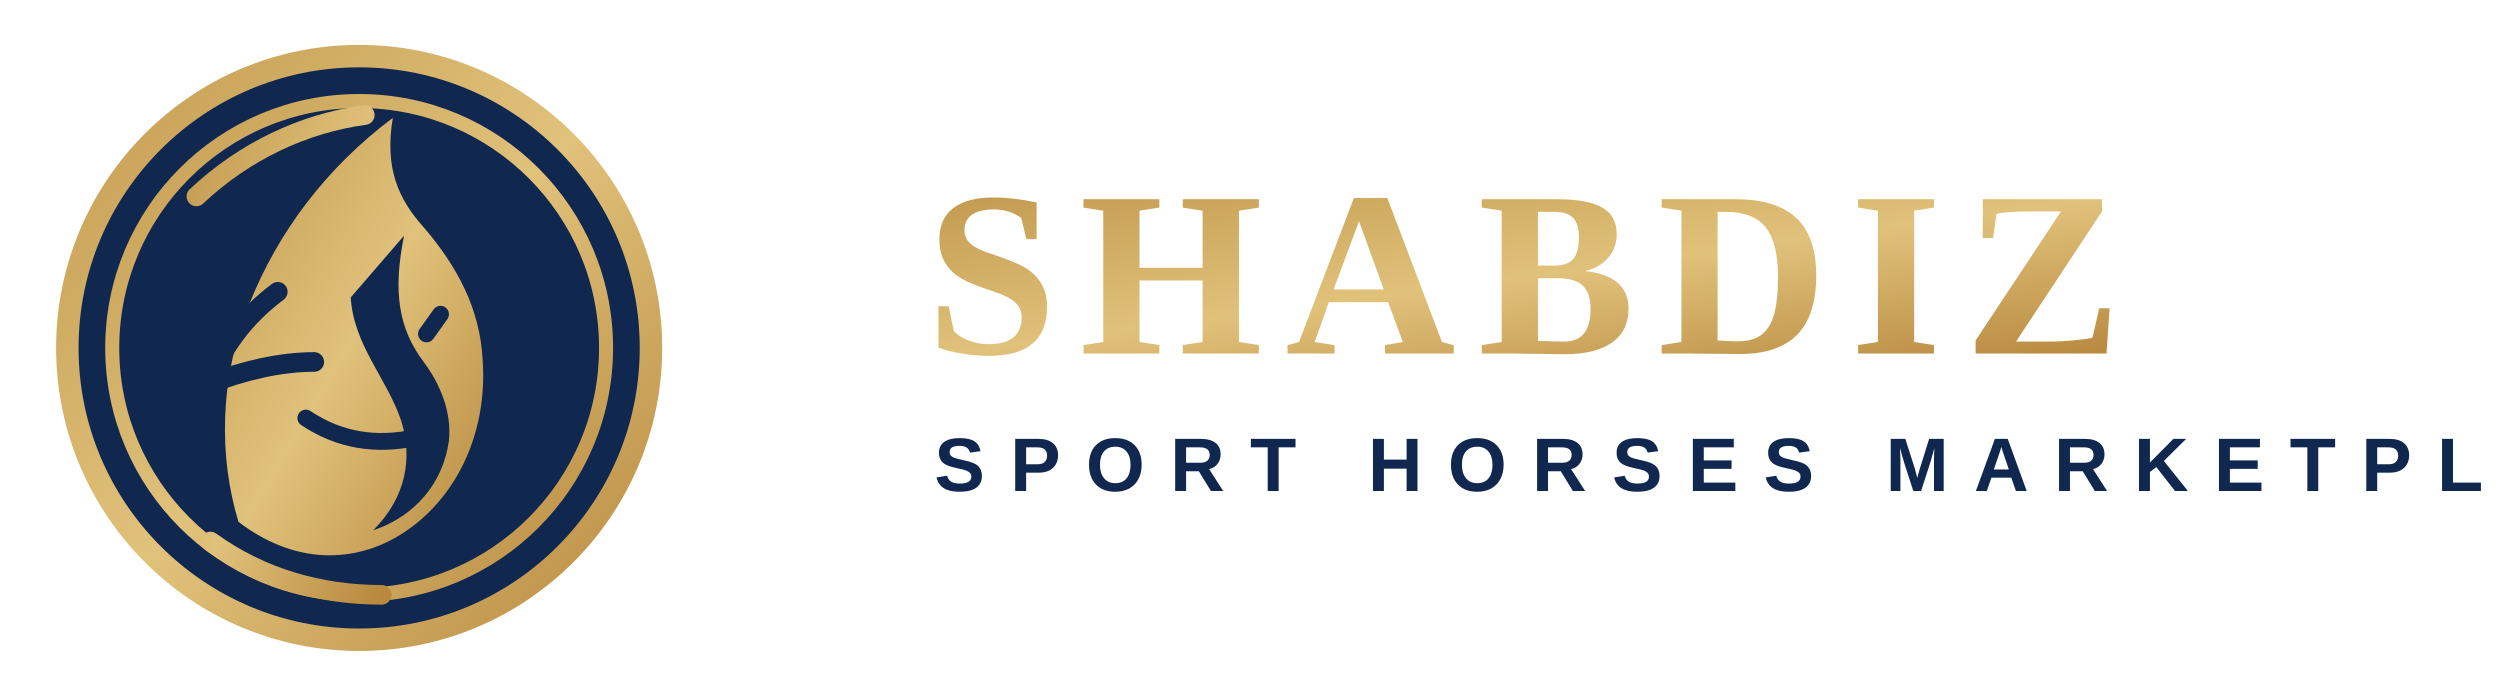
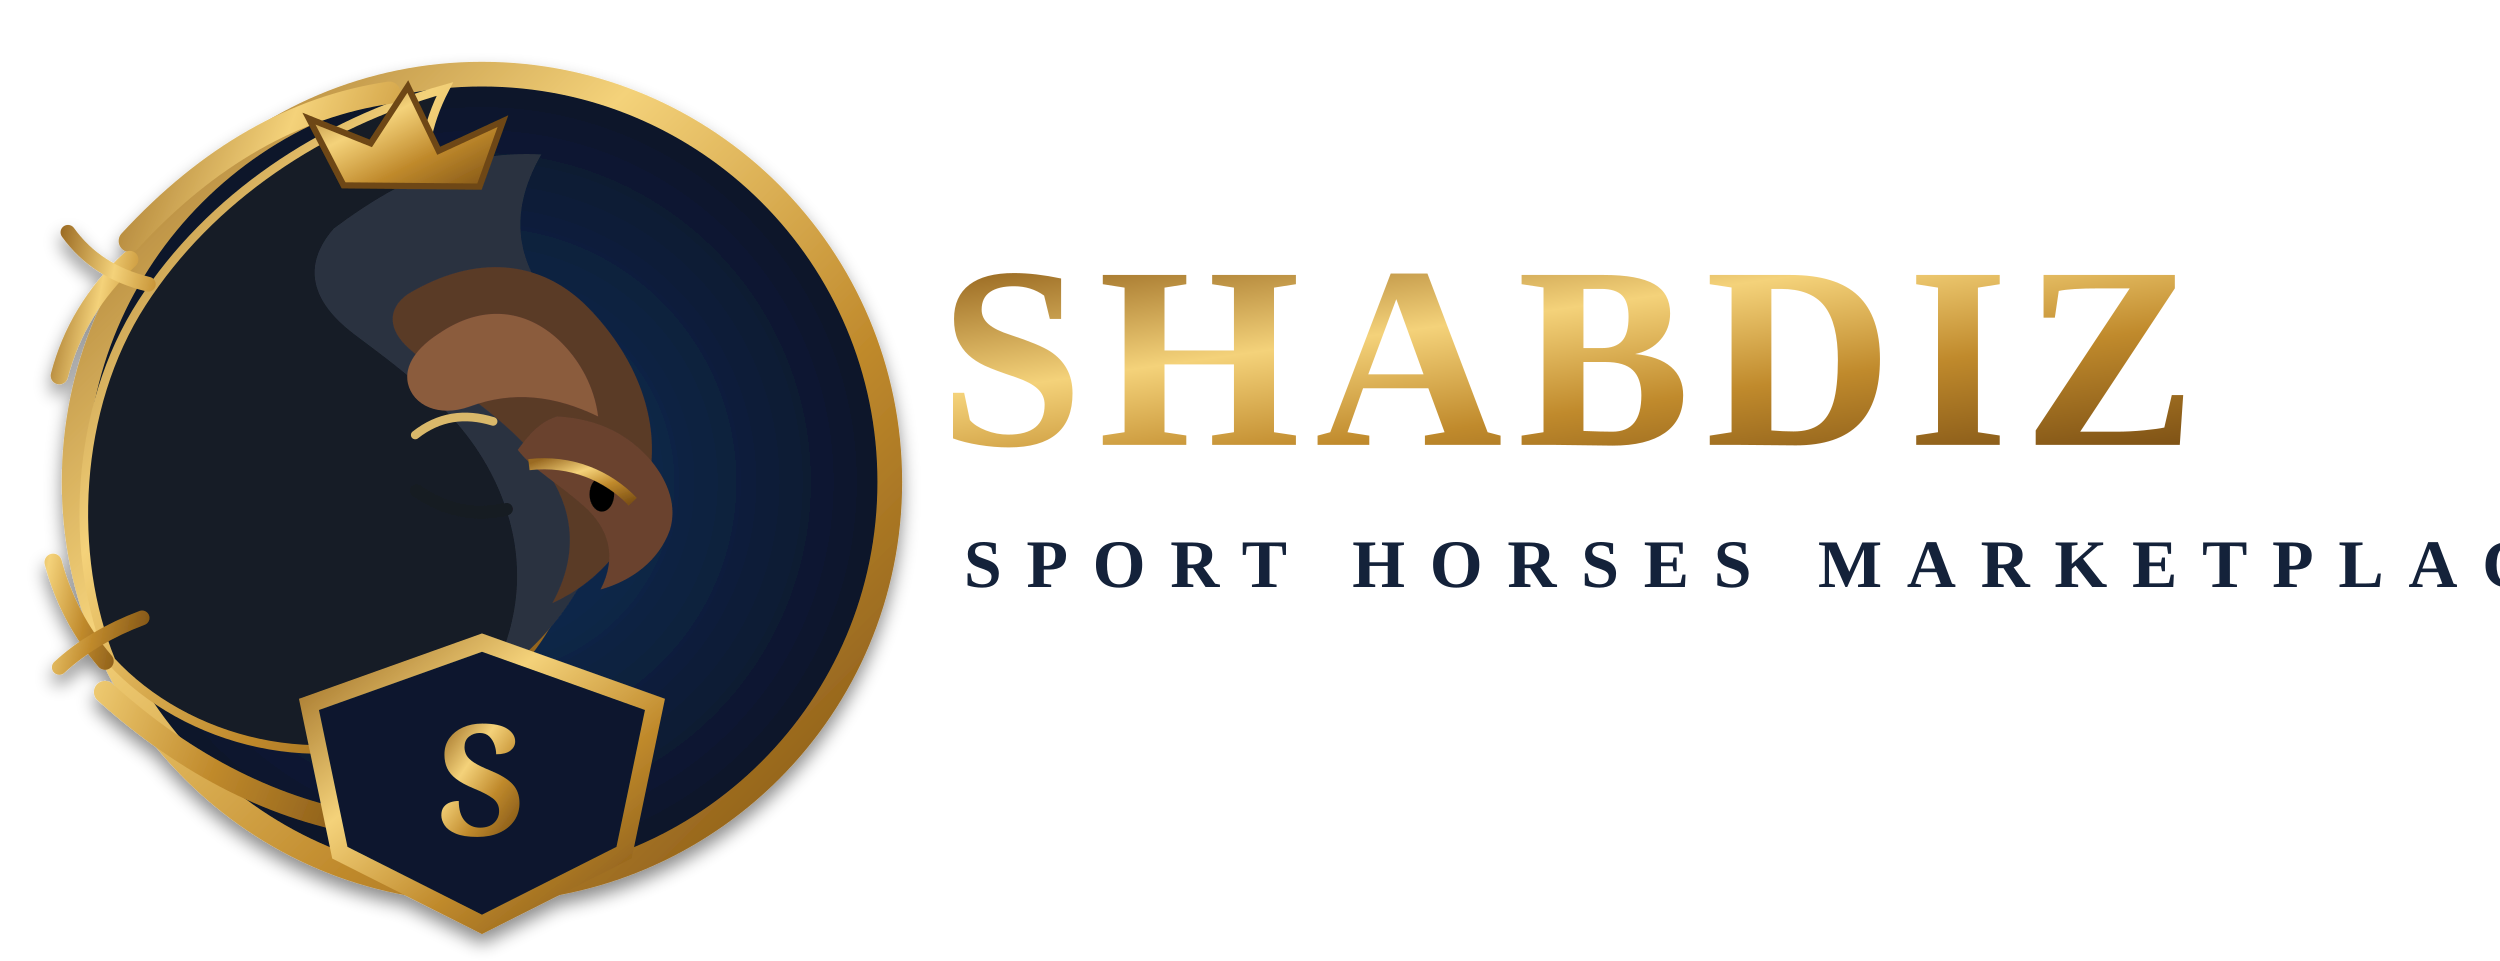
- <svg xmlns="http://www.w3.org/2000/svg" viewBox="0 0 891 249" role="img" aria-labelledby="title desc">
+ <svg xmlns="http://www.w3.org/2000/svg" viewBox="0 0 2023 777" role="img" aria-labelledby="title desc">
  <defs>
    <linearGradient id="gold" x1="0" y1="0" x2="1" y2="1">
-       <stop offset="0" stop-color="#c39b50" />
-       <stop offset=".5" stop-color="#e1c27b" />
-       <stop offset="1" stop-color="#b8893f" />
+       <stop stop-color="#9a6a22" />
+       <stop offset=".35" stop-color="#f4d27a" />
+       <stop offset=".65" stop-color="#c08a2c" />
+       <stop offset="1" stop-color="#7d5115" />
    </linearGradient>
+     <radialGradient id="navy">
+       <stop stop-color="#17345d" />
+       <stop offset="1" stop-color="#061328" />
+     </radialGradient>
+     <filter id="shadow">
+       <feDropShadow dx="0" dy="8" stdDeviation="7" flood-opacity=".45" />
+     </filter>
  </defs>
-   <g transform="translate(18 12)">
-     <circle cx="110" cy="112" r="104" fill="#10284f" stroke="url(#gold)" stroke-width="8" />
-     <circle cx="110" cy="112" r="88" fill="none" stroke="url(#gold)" stroke-width="5" />
-     <path d="M67 174c-7-23-7-51 4-78 10-25 27-48 51-66-3 18 2 29 11 39 12 14 20 29 21 47 2 27-10 51-30 63-15 9-36 11-57-5z" fill="url(#gold)" />
-     <path d="M126 72c-4 20-2 33 7 45 6 8 10 18 9 28-2 15-12 27-27 32 12-12 14-26 10-39-5-15-17-27-18-44z" fill="#10284f" />
-     <path d="M81 92c-12 9-20 20-25 33 13-5 26-8 38-8" fill="none" stroke="#10284f" stroke-width="7" stroke-linecap="round" />
-     <path d="M91 137c12 8 25 10 39 7" fill="none" stroke="#10284f" stroke-width="6" stroke-linecap="round" />
-     <path d="M139 100l-5 7" stroke="#10284f" stroke-width="6" stroke-linecap="round" />
-     <path d="M52 58c17-16 38-26 60-29M57 181c18 13 39 19 61 19" fill="none" stroke="url(#gold)" stroke-width="7" stroke-linecap="round" />
+   <g filter="url(#shadow)">
+     <circle cx="390" cy="390" r="330" fill="url(#navy)" stroke="url(#gold)" stroke-width="20" />
+     <path d="M90 535 C55 450 60 330 115 245 C170 160 260 100 360 72 C330 130 340 188 390 235 C445 286 475 345 470 412 C465 492 420 555 355 585 C260 630 150 600 90 535Z" fill="#141b25" stroke="url(#gold)" stroke-width="7" />
+     <path d="M270 185 C330 140 380 122 438 125 C410 174 418 214 452 253 C490 296 508 355 495 408 C480 470 445 520 395 552 C424 500 425 447 404 397 C379 338 330 303 286 270 C252 244 244 215 270 185Z" fill="#2c3340" />
+     <path d="M330 238 C385 205 438 210 476 249 C515 289 535 340 525 389 C516 434 487 470 447 488 C469 448 464 411 441 379 C411 338 365 313 331 282 C314 267 313 250 330 238Z" fill="#5a3a28" />
+     <path d="M355 270 C390 246 425 250 452 275 C469 291 481 313 484 337 C449 320 415 316 380 329 C355 338 334 328 330 310 C327 295 338 281 355 270Z" fill="#8b5b3d" />
+     <path d="M451 337 C485 339 509 352 527 373 C541 390 548 410 542 429 C533 454 511 470 486 477 C500 450 492 427 473 410 C452 391 431 380 419 364 C430 349 438 341 451 337Z" fill="#6a432e" />
+     <ellipse cx="487" cy="400" rx="10" ry="14" fill="#050505" />
+     <path d="M336 352 C355 337 376 334 399 341" fill="none" stroke="#d9b86b" stroke-width="7" stroke-linecap="round" />
+     <path d="M428 376 C462 372 492 385 512 406" fill="none" stroke="url(#gold)" stroke-width="9" />
+     <path d="M337 397 C360 413 384 418 410 412" fill="none" stroke="#171b22" stroke-width="10" stroke-linecap="round" />
+     <path d="M105 195 Q200 92 315 75 M85 560 Q185 650 300 668" fill="none" stroke="url(#gold)" stroke-width="18" stroke-linecap="round" />
+     <path d="M85 535 Q55 500 43 455 M105 210 Q62 250 48 304" fill="none" stroke="url(#gold)" stroke-width="14" stroke-linecap="round" />
+     <path d="M120 230 Q78 220 55 188 M115 500 Q75 515 48 540" fill="none" stroke="url(#gold)" stroke-width="12" stroke-linecap="round" />
+     <path d="M278 150 L250 96 L300 116 L330 70 L355 122 L407 98 L388 151Z" fill="url(#gold)" stroke="#6e4713" stroke-width="5" />
+     <path d="M250 570 L390 520 L530 570 L505 690 L390 748 L275 690Z" fill="#07182f" stroke="url(#gold)" stroke-width="14" />
+     <text x="390" y="676" text-anchor="middle" font-family="Georgia,serif" font-size="125" font-weight="700" fill="url(#gold)">S</text>
  </g>
-   <text x="330" y="126" font-family="Georgia, 'Times New Roman', serif" font-size="84" font-weight="700" letter-spacing="8" fill="url(#gold)">SHABDIZ</text>
-   <text x="333" y="175" font-family="Arial, Helvetica, sans-serif" font-size="27" font-weight="600" letter-spacing="9" fill="#10284f">SPORT HORSES MARKETPLACE</text>
+   <text x="760" y="360" font-family="Georgia, 'Times New Roman', serif" font-size="210" font-weight="700" letter-spacing="12" fill="url(#gold)">SHABDIZ</text>
+   <text x="780" y="475" font-family="Georgia, 'Times New Roman', serif" font-size="55" font-weight="600" letter-spacing="20" fill="#14223a">SPORT HORSES MARKETPLACE</text>
+   <g stroke="url(#gold)" stroke-width="10">
+     <path d="M760 500h130" />
+     <path d="M1715 500h130" />
+   </g>
</svg>
